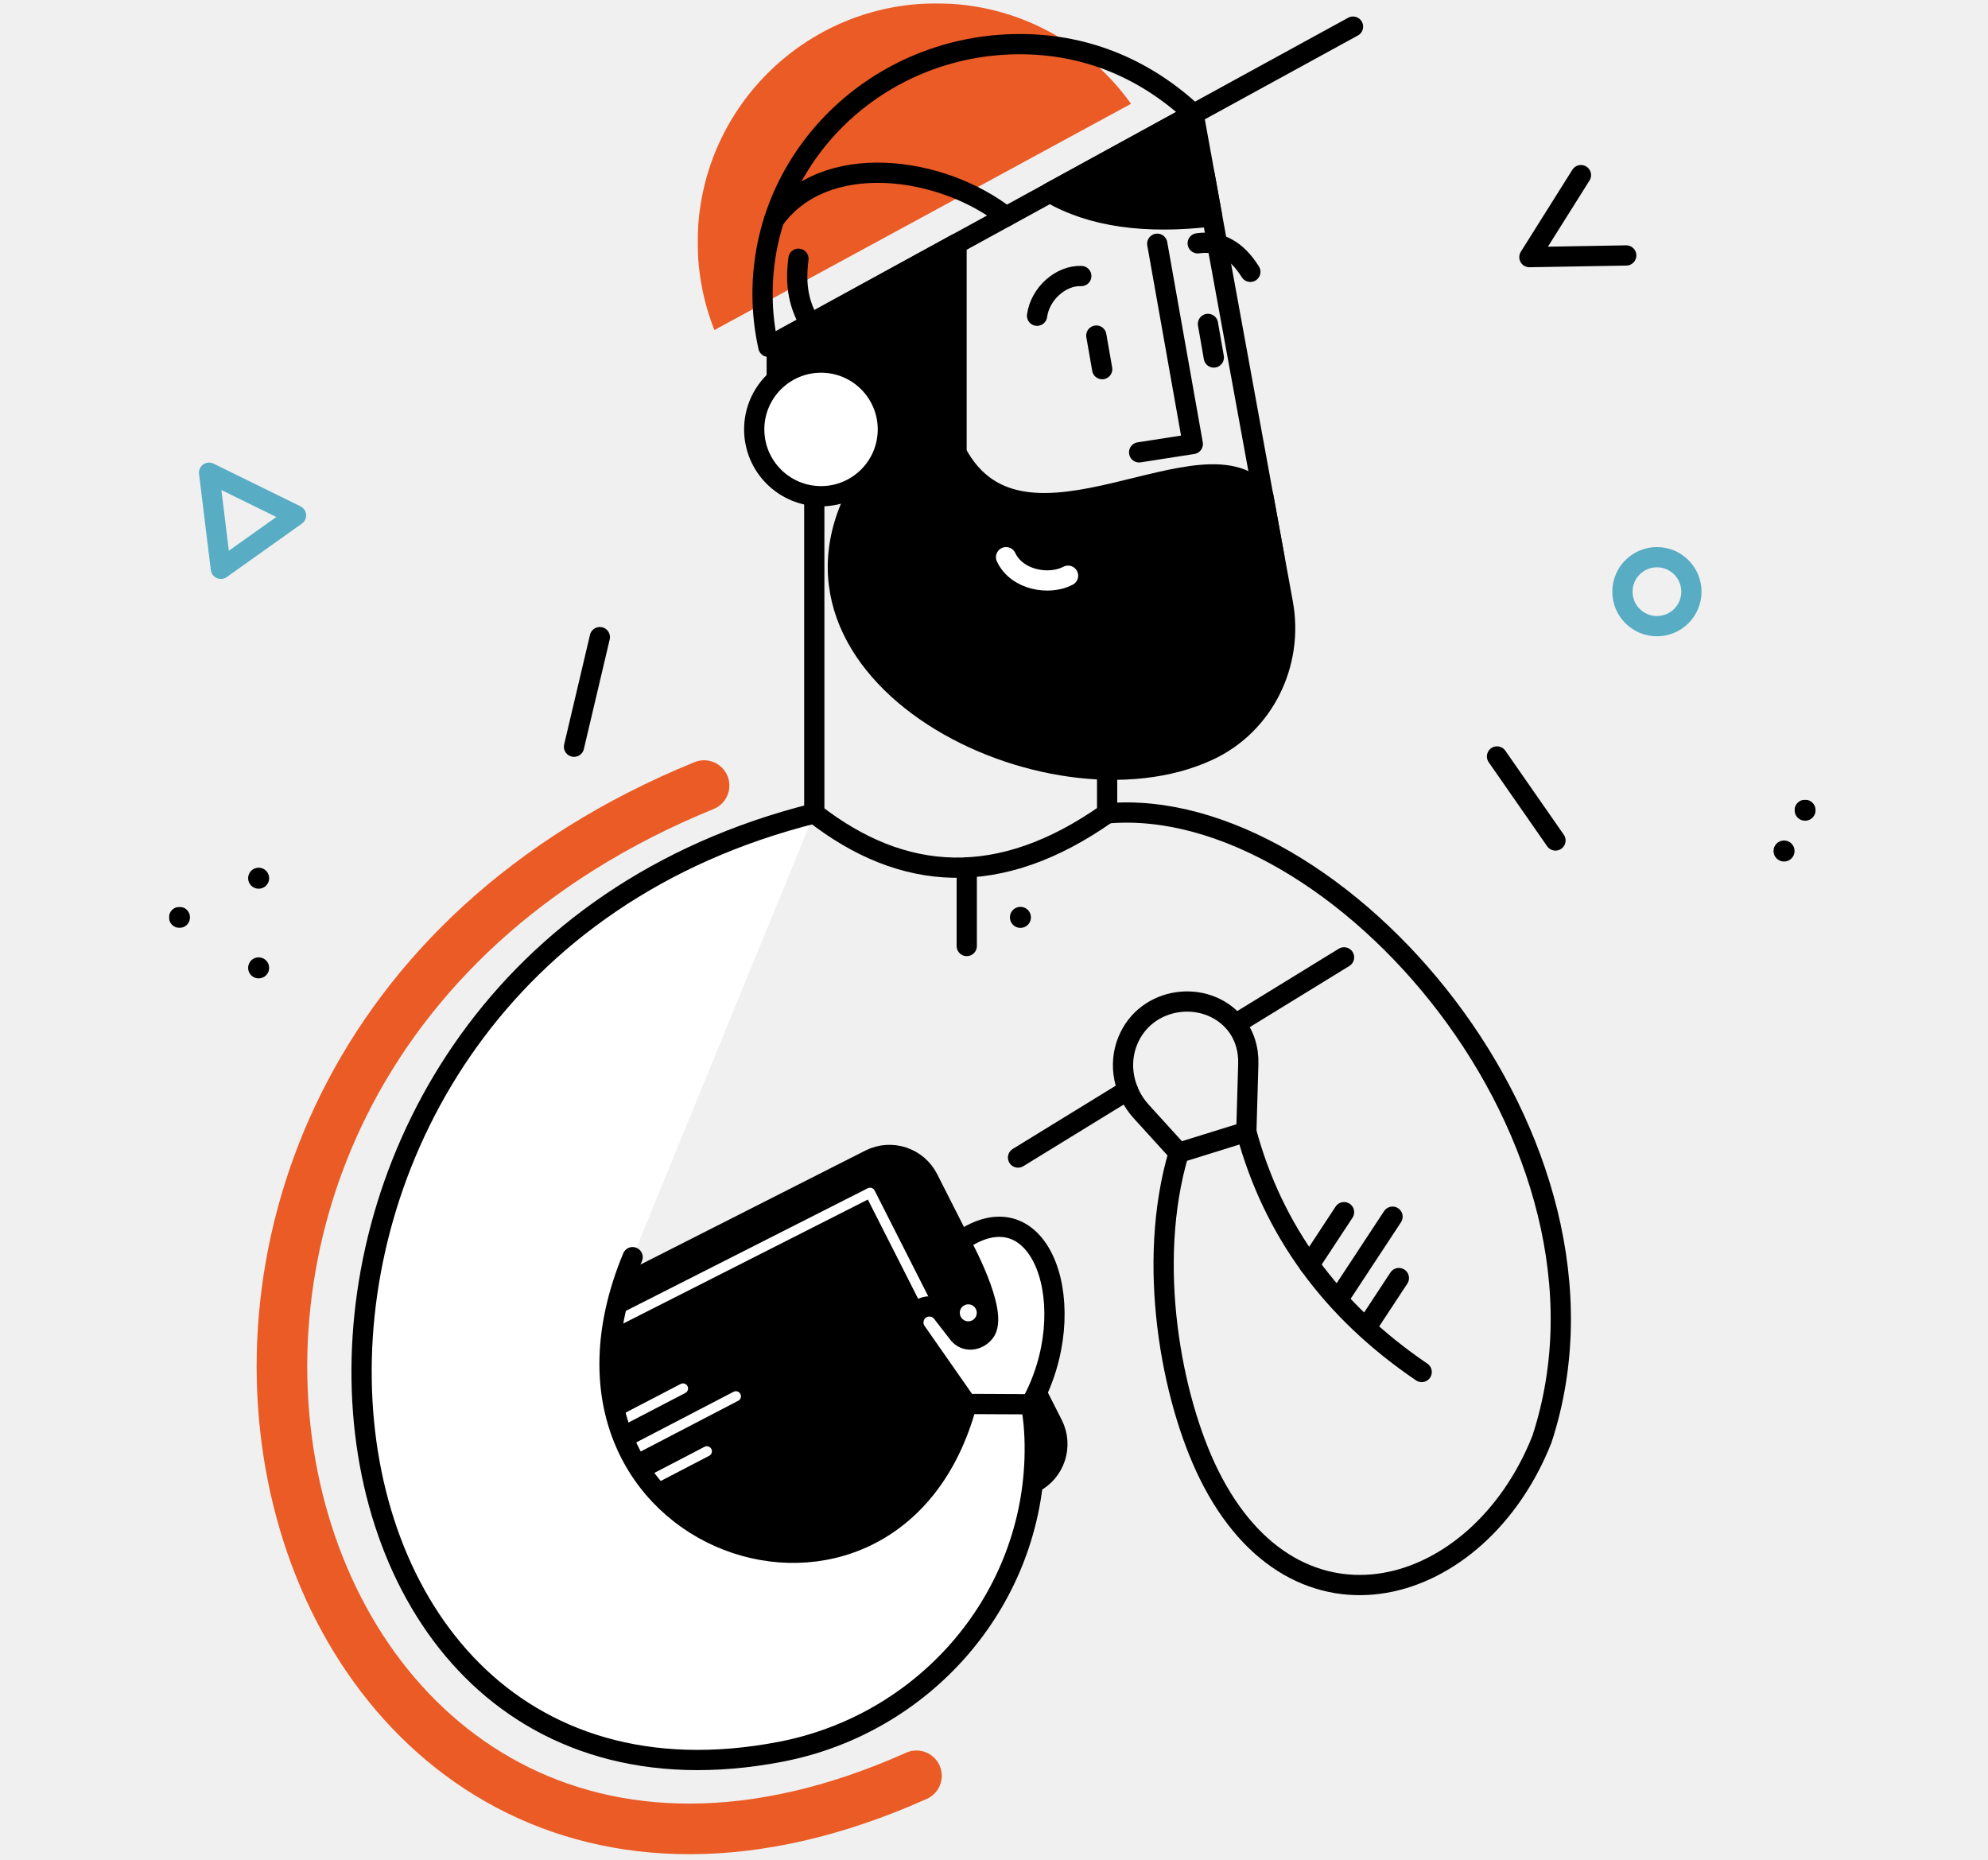
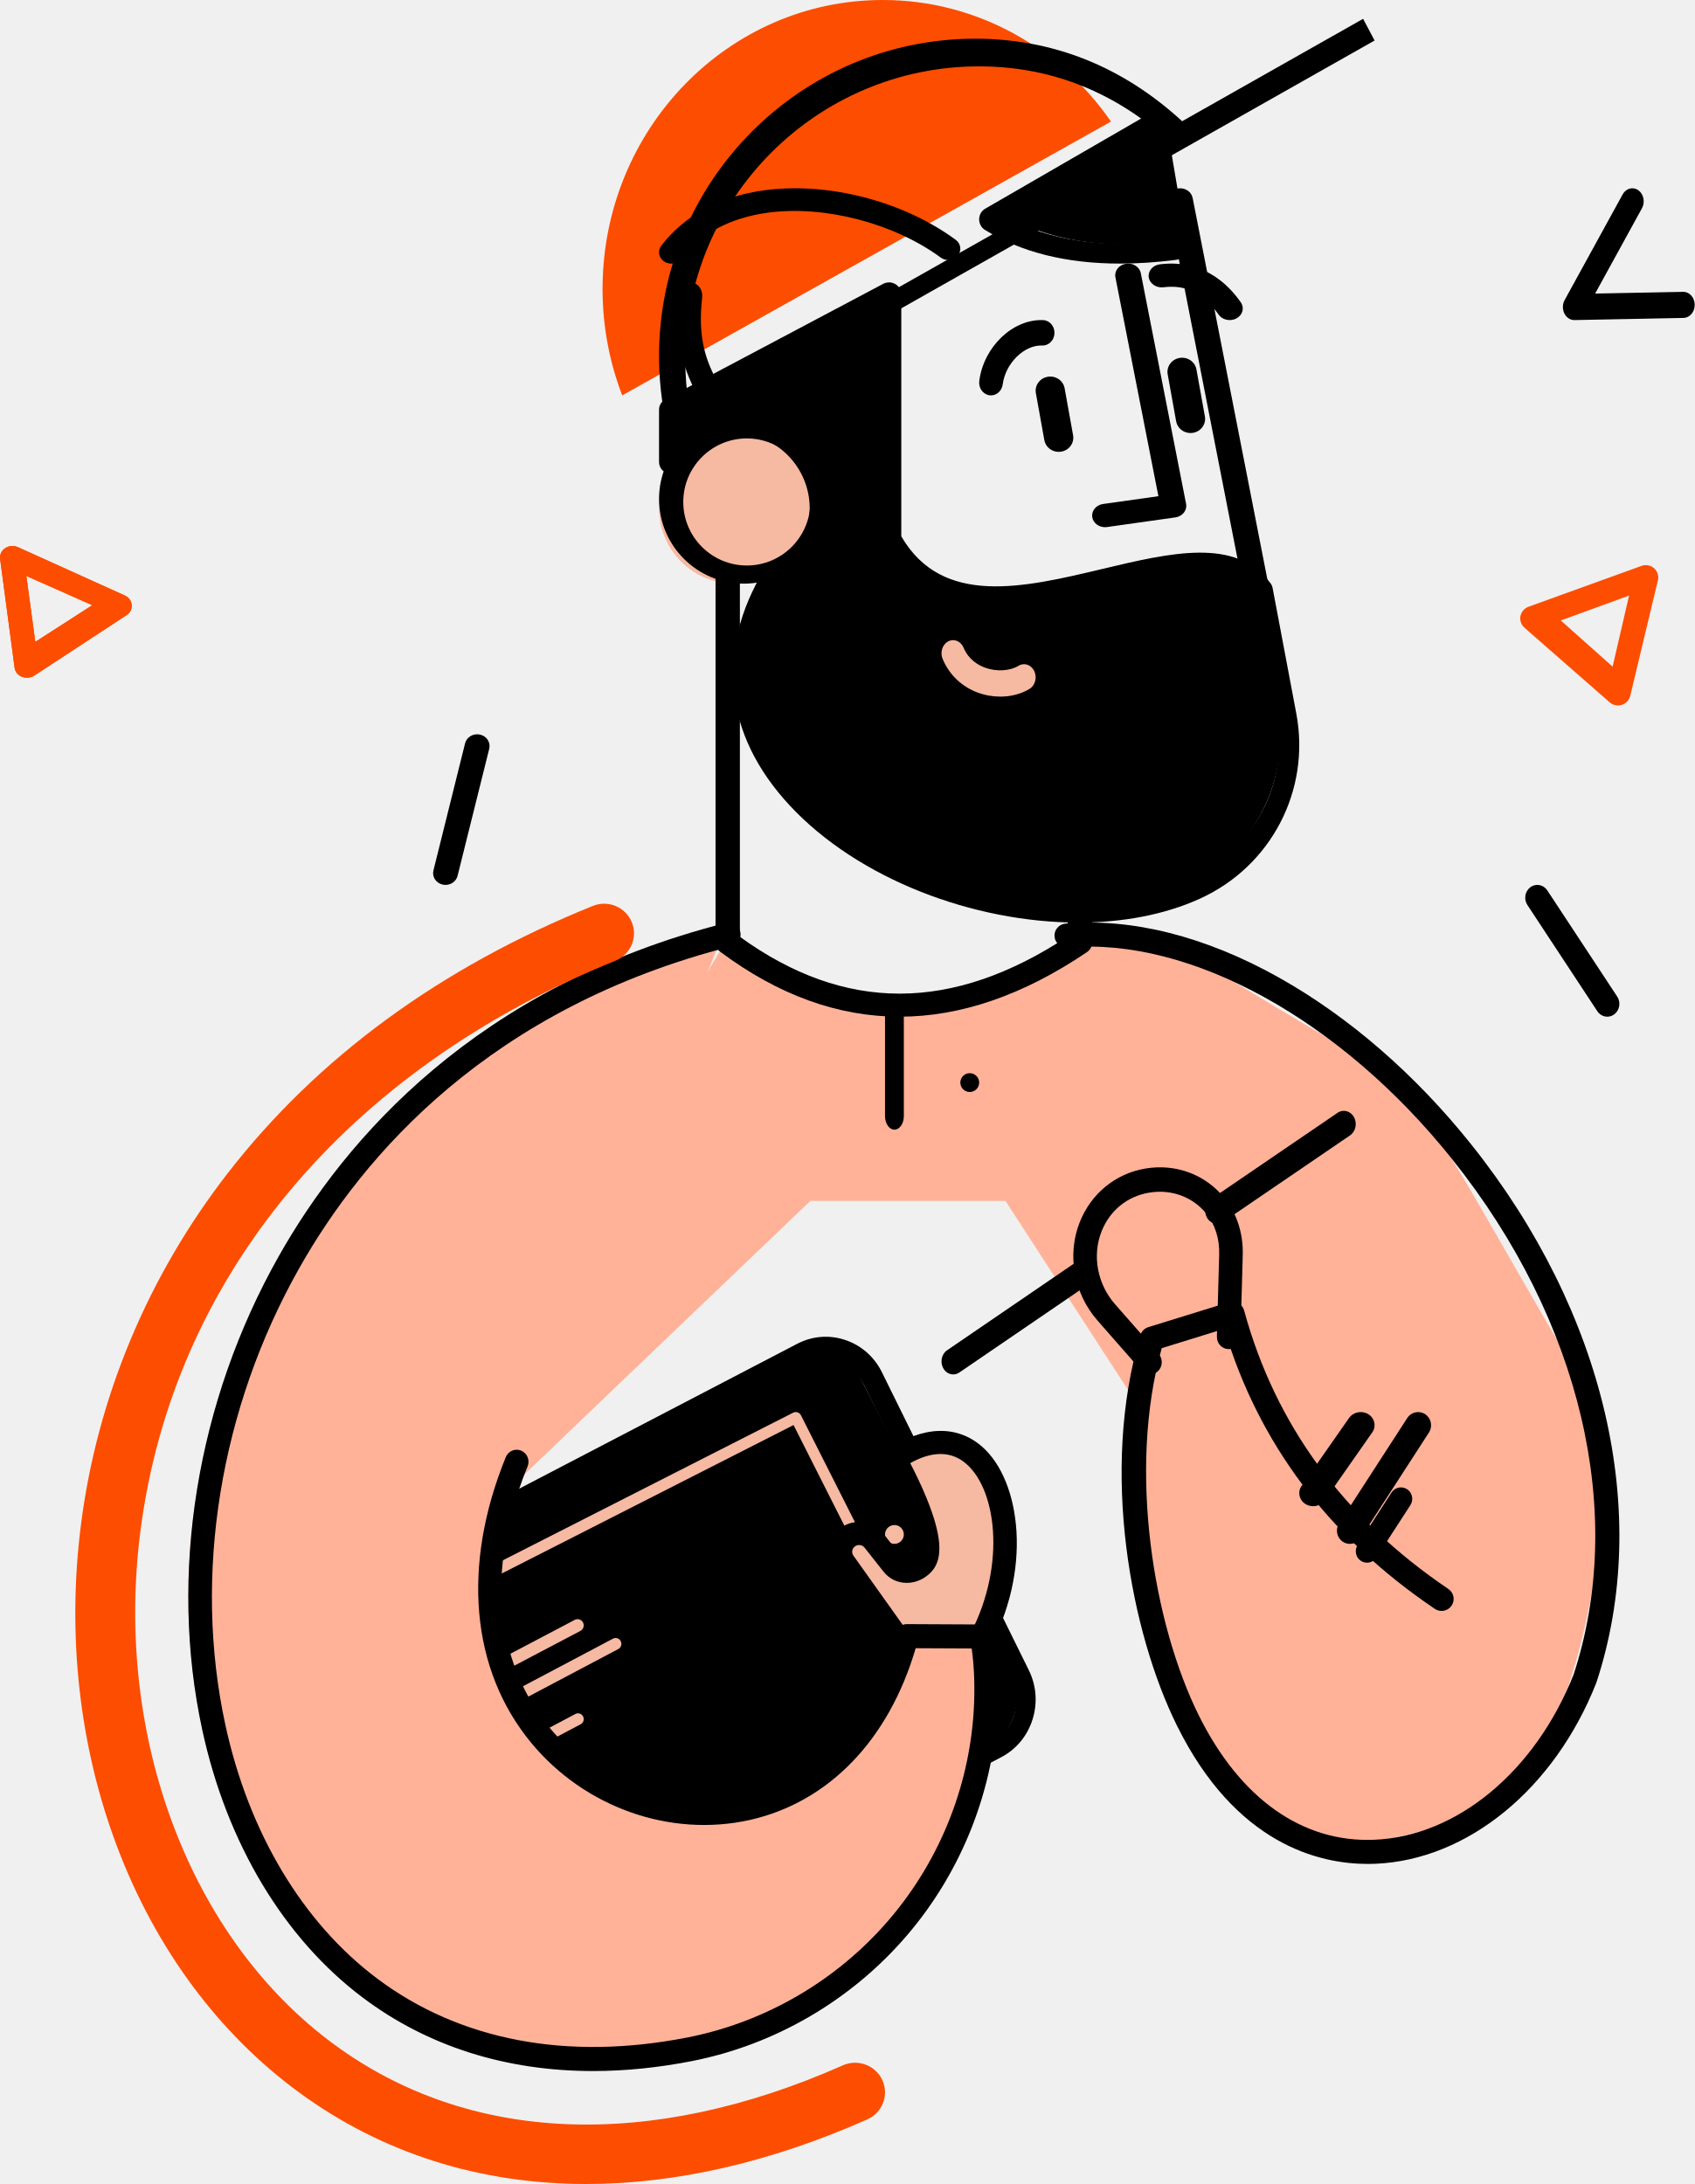
- <svg xmlns="http://www.w3.org/2000/svg" xmlns:xlink="http://www.w3.org/1999/xlink" width="124px" height="116px" viewBox="0 0 181 204" version="1.1">
+ <svg xmlns="http://www.w3.org/2000/svg" xmlns:xlink="http://www.w3.org/1999/xlink" width="90px" height="116px" viewBox="0 0 90 116" version="1.1">
  <defs>
-     <polygon id="path-1" points="0.273 0.11 47.809 0.11 47.809 35.941 0.273 35.941" />
-     <polygon id="path-3" points="0.346 0.139 2.655 0.139 2.655 2.448 0.346 2.448" />
-     <polygon id="path-5" points="0 0.054 2.308 0.054 2.308 2.362 0 2.362" />
+     <polygon id="path-1" points="-3.25260652e-18 -1.58414948e-14 6 -1.58414948e-14 6 6 -3.25260652e-18 6" />
+     <polygon id="path-3" points="0 9.32587341e-15 7 9.32587341e-15 7 7 0 7" />
  </defs>
-   <g id="Styles-&amp;-Behaviours" stroke="none" stroke-width="1" fill="none" fill-rule="evenodd">
-     <g id="Styles/Illustrations" transform="translate(-797, -282)">
-       <g id="Illustration/Mentee" transform="translate(787, 281)">
-         <g id="Group-106" transform="translate(10, 1)">
-           <g id="Group-3" transform="translate(57.72, 0.25974)">
-             <mask id="mask-2" fill="white">
-               <use xlink:href="#path-1" />
-             </mask>
-             <g id="Clip-2" />
-             <path d="M26.467,0.11 C12.001,0.11 0.273,11.838 0.273,26.304 C0.273,29.708 0.929,32.958 2.112,35.941 L47.809,11.127 C43.061,4.462 35.274,0.11 26.467,0.11" id="Fill-1" fill="#EA5B25" mask="url(#mask-2)" />
-           </g>
-           <path d="M94.847,162.648 L50.167,185.295 C47.823,186.483 44.959,185.546 43.771,183.202 L30.107,156.245 C28.919,153.901 29.856,151.037 32.2,149.849 L76.881,127.202 C79.225,126.014 82.088,126.951 83.276,129.295 L96.94,156.252 C98.128,158.596 97.191,161.46 94.847,162.648" id="Fill-4" fill="#000000" />
-           <path d="M94.847,162.648 L50.167,185.295 C47.823,186.483 44.959,185.546 43.771,183.202 L30.107,156.245 C28.919,153.901 29.856,151.037 32.2,149.849 L76.881,127.202 C79.225,126.014 82.088,126.951 83.276,129.295 L96.94,156.252 C98.128,158.596 97.191,161.46 94.847,162.648 Z" id="Stroke-6" stroke="#000000" stroke-width="2.22" stroke-linecap="round" stroke-linejoin="round" />
-           <polygon id="Stroke-8" stroke="#FFFFFF" stroke-width="1.11" stroke-linecap="round" stroke-linejoin="round" points="91.933 160.479 47.466 183.018 32.44 153.373 76.907 130.834" />
-           <path d="M88.51,143.583 C88.743,144.043 88.56,144.604 88.1,144.837 C87.641,145.07 87.08,144.886 86.847,144.427 C86.614,143.967 86.798,143.406 87.257,143.173 C87.716,142.94 88.278,143.124 88.51,143.583" id="Fill-10" fill="#FFFFFF" />
-           <line x1="45.599" y1="157.915" x2="56.387" y2="152.301" id="Stroke-12" stroke="#FFFFFF" stroke-width="1.11" stroke-linecap="round" stroke-linejoin="round" />
-           <line x1="50.588" y1="159.194" x2="62.187" y2="153.158" id="Stroke-14" stroke="#FFFFFF" stroke-width="1.11" stroke-linecap="round" stroke-linejoin="round" />
-           <line x1="47.264" y1="165.302" x2="59.002" y2="159.194" id="Stroke-16" stroke="#FFFFFF" stroke-width="1.11" stroke-linecap="round" stroke-linejoin="round" />
-           <path d="M66.374,24.11 C71.875,16.417 84.727,18.188 91.824,23.761" id="Stroke-18" stroke="#000000" stroke-width="2.22" stroke-linecap="round" stroke-linejoin="round" />
-           <path d="M70.332,35.53 C69.122,33.445 68.665,31.391 69.05,28.381" id="Stroke-20" stroke="#000000" stroke-width="2.22" stroke-linecap="round" stroke-linejoin="round" />
-           <path d="M112.391,12.498 C107.317,7.769 100.938,4.842 93.346,4.842 C77.752,4.842 65.111,17.105 65.111,32.232 C65.111,34.226 65.331,36.169 65.748,38.041 L65.748,38.041 L129.881,2.921" id="Stroke-22" stroke="#000000" stroke-width="2.22" stroke-linecap="round" stroke-linejoin="round" />
-           <path d="M120.045,54.431 L122.19,66.181 C123.393,72.774 120.124,79.478 114.051,82.312 C96.589,90.462 63.445,73.958 76.243,52.712 L75.956,42.445 L66.669,42.445 L66.669,37.536 L86.392,26.736 L86.392,49.676 C93.719,63.431 113.998,46.06 120.045,54.431" id="Fill-24" fill="#000000" />
-           <path d="M120.045,54.431 L122.19,66.181 C123.393,72.774 120.124,79.478 114.051,82.312 C96.589,90.462 63.445,73.958 76.243,52.712 L75.956,42.445 L66.669,42.445 L66.669,37.536 L86.392,26.736 L86.392,49.676 C93.719,63.431 113.998,46.06 120.045,54.431 Z" id="Stroke-26" stroke="#000000" stroke-width="2.22" stroke-linecap="round" stroke-linejoin="round" />
-           <line x1="113.6" y1="19.186" x2="121.254" y2="61.119" id="Stroke-28" stroke="#000000" stroke-width="2.22" stroke-linecap="round" stroke-linejoin="round" />
-           <path d="M78.857,47.102 C78.857,51.15 75.576,54.431 71.528,54.431 C67.48,54.431 64.198,51.15 64.198,47.102 C64.198,43.054 67.48,39.773 71.528,39.773 C75.576,39.773 78.857,43.054 78.857,47.102" id="Fill-30" fill="#FFFFFF" />
-           <path d="M78.857,47.102 C78.857,51.15 75.576,54.431 71.528,54.431 C67.48,54.431 64.198,51.15 64.198,47.102 C64.198,43.054 67.48,39.773 71.528,39.773 C75.576,39.773 78.857,43.054 78.857,47.102 Z" id="Stroke-32" stroke="#000000" stroke-width="2.22" stroke-linecap="round" stroke-linejoin="round" />
-           <path d="M96.628,21.131 C97.365,20.727 112.391,12.499 112.391,12.499 L114.43,23.735 C107.224,24.604 101.206,23.815 96.628,21.131" id="Fill-34" fill="#000000" />
-           <path d="M96.628,21.131 C97.365,20.727 112.391,12.499 112.391,12.499 L114.43,23.735 C107.224,24.604 101.206,23.815 96.628,21.131 Z" id="Stroke-36" stroke="#000000" stroke-width="2.22" stroke-linecap="round" stroke-linejoin="round" />
-           <path d="M91.824,61.119 C93.042,63.693 96.627,64.221 98.623,63.15" id="Stroke-38" stroke="#FFFFFF" stroke-width="2.22" stroke-linecap="round" stroke-linejoin="round" />
-           <g id="Group-43" transform="translate(101.38, 36.51974)">
-             <line x1="0.344" y1="0.29" x2="0.987" y2="3.974" id="Fill-40" fill="#000000" />
-             <line x1="0.344" y1="0.29" x2="0.987" y2="3.974" id="Stroke-42" stroke="#000000" stroke-width="2.22" stroke-linecap="round" stroke-linejoin="round" />
-           </g>
-           <g id="Group-47" transform="translate(113.96, 35.40974)">
-             <line x1="0.01" y1="0.121" x2="0.653" y2="3.804" id="Fill-44" fill="#000000" />
-             <line x1="0.01" y1="0.121" x2="0.653" y2="3.804" id="Stroke-46" stroke="#000000" stroke-width="2.22" stroke-linecap="round" stroke-linejoin="round" />
-           </g>
-           <polyline id="Stroke-48" stroke="#000000" stroke-width="2.22" stroke-linecap="round" stroke-linejoin="round" points="108.408 26.736 112.307 48.701 106.42 49.619" />
-           <path d="M95.223,34.634 C95.565,32.187 97.837,30.193 100.075,30.277" id="Stroke-50" stroke="#000000" stroke-width="2.22" stroke-linecap="round" stroke-linejoin="round" />
-           <path d="M112.846,26.688 C115.188,26.357 117.113,27.4 118.62,29.818" id="Stroke-52" stroke="#000000" stroke-width="2.22" stroke-linecap="round" stroke-linejoin="round" />
-           <path d="M70.786,54.431 L70.786,89.221 C80.494,96.769 91.099,97.549 102.909,89.221 L102.909,84.426" id="Stroke-54" stroke="#000000" stroke-width="2.22" stroke-linecap="round" stroke-linejoin="round" />
-           <line x1="87.511" y1="95.178" x2="87.511" y2="103.769" id="Stroke-56" stroke="#000000" stroke-width="2.22" stroke-linecap="round" stroke-linejoin="round" />
-           <path d="M94.553,100.628 C94.553,101.265 94.036,101.782 93.399,101.782 C92.761,101.782 92.245,101.265 92.245,100.628 C92.245,99.99 92.761,99.473 93.399,99.473 C94.036,99.473 94.553,99.99 94.553,100.628" id="Fill-58" fill="#000000" />
-           <path d="M102.91,89.221 C128.078,86.993 161.332,125.109 150.606,157.861 C143.734,175.29 123.675,181.189 114.069,161.72 C109.964,153.401 107.159,138.575 110.767,126.449 L118.179,124.148 C121.12,135.007 127.533,143.788 137.413,150.496" id="Stroke-60" stroke="#000000" stroke-width="2.22" stroke-linecap="round" stroke-linejoin="round" />
-           <line x1="125.096" y1="138.743" x2="128.898" y2="132.964" id="Stroke-62" stroke="#000000" stroke-width="2.22" stroke-linecap="round" stroke-linejoin="round" />
-           <line x1="128.374" y1="142.339" x2="134.216" y2="133.46" id="Stroke-64" stroke="#000000" stroke-width="2.22" stroke-linecap="round" stroke-linejoin="round" />
-           <line x1="131.573" y1="145.267" x2="134.912" y2="140.192" id="Stroke-66" stroke="#000000" stroke-width="2.22" stroke-linecap="round" stroke-linejoin="round" />
-           <line x1="117.1" y1="112.258" x2="128.898" y2="105.013" id="Stroke-68" stroke="#000000" stroke-width="2.22" stroke-linecap="round" stroke-linejoin="round" />
-           <line x1="93.137" y1="126.973" x2="105.185" y2="119.575" id="Stroke-70" stroke="#000000" stroke-width="2.22" stroke-linecap="round" stroke-linejoin="round" />
-           <path d="M110.767,126.449 L106.648,121.92 C104.739,119.82 104.099,116.801 105.169,114.173 C107.173,109.249 113.717,108.458 116.906,112.219 C117.951,113.452 118.441,115.064 118.394,116.68 L118.179,124.148" id="Stroke-72" stroke="#000000" stroke-width="2.22" stroke-linecap="round" stroke-linejoin="round" />
-           <g id="Group-77" transform="translate(81.4, 134.1997)">
-             <path d="M6.107,19.799 L0.573,11.872 C0.028,11.09 0.204,10.017 0.97,9.449 C1.74,8.88 2.823,9.031 3.409,9.787 L5.187,12.083 C5.926,13.039 7.277,12.9 8.051,11.972 C9.789,9.89 5.366,1.979 5.366,1.979 C14.362,-4.363 18.968,9.345 13.149,19.833" id="Fill-74" fill="#FFFFFF" />
-             <path d="M6.107,19.799 L0.573,11.872 C0.028,11.09 0.204,10.017 0.97,9.449 C1.74,8.88 2.823,9.031 3.409,9.787 L5.187,12.083 C5.926,13.039 7.277,12.9 8.051,11.972 C9.789,9.89 5.366,1.979 5.366,1.979 C14.362,-4.363 18.968,9.345 13.149,19.833" id="Stroke-76" stroke="#000000" stroke-width="2.22" stroke-linecap="round" stroke-linejoin="round" />
-           </g>
-           <g id="Group-81" transform="translate(21.09, 89.05974)">
-             <path d="M29.767,48.84 C16.644,80.47 58.419,94.696 66.421,64.943 L73.463,64.976 C73.787,66.693 73.939,68.743 73.862,70.99 C73.322,86.874 61.588,100.11 45.979,103.099 C-12.526,114.303 -19.25,17.405 49.696,0.162" id="Fill-78" fill="#FFFFFF" />
-             <path d="M29.767,48.84 C16.644,80.47 58.419,94.696 66.421,64.943 L73.463,64.976 C73.787,66.693 73.939,68.743 73.862,70.99 C73.322,86.874 61.588,100.11 45.979,103.099 C-12.526,114.303 -19.25,17.405 49.696,0.162" id="Stroke-80" stroke="#000000" stroke-width="2.22" stroke-linecap="round" stroke-linejoin="round" />
-           </g>
-           <path d="M167.001,64.902 C167.001,66.991 165.307,68.685 163.218,68.685 C161.129,68.685 159.435,66.991 159.435,64.902 C159.435,62.813 161.129,61.119 163.218,61.119 C165.307,61.119 167.001,62.813 167.001,64.902 Z" id="Stroke-82" stroke="#58ADC4" stroke-width="2.22" stroke-linecap="round" stroke-linejoin="round" />
-           <line x1="145.677" y1="82.977" x2="152.089" y2="92.193" id="Stroke-84" stroke="#000000" stroke-width="2.22" stroke-linecap="round" stroke-linejoin="round" />
-           <polygon id="Stroke-86" stroke="#58ADC4" stroke-width="2.22" stroke-linecap="round" stroke-linejoin="round" points="5.693 62.396 4.4 51.851 13.937 56.533" />
-           <line x1="47.264" y1="69.887" x2="44.431" y2="81.908" id="Stroke-88" stroke="#000000" stroke-width="2.22" stroke-linecap="round" stroke-linejoin="round" />
-           <g id="Group-92" transform="translate(177.97, 87.57974)">
-             <mask id="mask-4" fill="white">
-               <use xlink:href="#path-3" />
-             </mask>
-             <g id="Clip-91" />
-             <path d="M2.655,1.293 C2.655,1.931 2.138,2.448 1.501,2.448 C0.863,2.448 0.346,1.931 0.346,1.293 C0.346,0.656 0.863,0.139 1.501,0.139 C2.138,0.139 2.655,0.656 2.655,1.293" id="Fill-90" fill="#000000" mask="url(#mask-4)" />
-           </g>
-           <path d="M178.316,93.348 C178.316,93.985 177.8,94.502 177.162,94.502 C176.525,94.502 176.008,93.985 176.008,93.348 C176.008,92.71 176.525,92.193 177.162,92.193 C177.8,92.193 178.316,92.71 178.316,93.348" id="Fill-93" fill="#000000" />
-           <path d="M10.99,96.332 C10.99,96.97 10.474,97.486 9.836,97.486 C9.199,97.486 8.682,96.97 8.682,96.332 C8.682,95.695 9.199,95.178 9.836,95.178 C10.474,95.178 10.99,95.695 10.99,96.332" id="Fill-95" fill="#000000" />
-           <path d="M10.99,106.168 C10.99,106.805 10.474,107.322 9.836,107.322 C9.199,107.322 8.682,106.805 8.682,106.168 C8.682,105.53 9.199,105.013 9.836,105.013 C10.474,105.013 10.99,105.53 10.99,106.168" id="Fill-97" fill="#000000" />
-           <g id="Group-101" transform="translate(0, 99.41974)">
-             <mask id="mask-6" fill="white">
-               <use xlink:href="#path-5" />
-             </mask>
-             <g id="Clip-100" />
-             <path d="M2.308,1.208 C2.308,1.846 1.792,2.362 1.154,2.362 C0.517,2.362 -0,1.846 -0,1.208 C-0,0.571 0.517,0.054 1.154,0.054 C1.792,0.054 2.308,0.571 2.308,1.208" id="Fill-99" fill="#000000" mask="url(#mask-6)" />
-           </g>
-           <polyline id="Stroke-102" stroke="#000000" stroke-width="2.22" stroke-linecap="round" stroke-linejoin="round" points="159.851 28.021 149.229 28.204 154.883 19.21" />
-           <path d="M58.697,86.17 C-19.723,118.16 10.536,226.767 81.995,194.788" id="Stroke-104" stroke="#EA5B25" stroke-width="5.55" stroke-linecap="round" stroke-linejoin="round" />
+   <g id="Landing-Pages" stroke="none" stroke-width="1" fill="none" fill-rule="evenodd">
+     <g id="Artboard" transform="translate(-1387, -133)">
+       <g id="Group" transform="translate(1372, 133)">
+         <rect id="Rectangle" x="0" y="0" width="124" height="116" />
+         <path d="M61.878,0 C53.661,0 47,6.873 47,15.352 C47,17.347 47.373,19.251 48.044,21 L74,6.457 C71.303,2.55 66.88,0 61.878,0" id="Fill-7" fill="#FD4D00" />
+         <path d="M50.641,14 C50.512,14 50.382,13.964 50.268,13.888 C49.98,13.695 49.914,13.319 50.12,13.049 C51.348,11.439 53.245,10.421 55.605,10.105 C58.983,9.653 62.966,10.685 65.755,12.737 C66.033,12.942 66.082,13.32 65.863,13.581 C65.644,13.842 65.241,13.888 64.962,13.683 C62.474,11.853 58.787,10.893 55.787,11.295 C53.783,11.564 52.184,12.412 51.164,13.748 C51.039,13.913 50.841,14 50.641,14" id="Fill-1" fill="#000000" />
+         <path d="M75.997,72.513 C75.076,78.099 75.191,82.754 76.343,86.478 C78.07,92.064 81.352,98 84.979,98 C88.606,98 95.188,96.952 97.338,92.064 C99.487,87.176 101.576,77.576 98.292,72.164 C95.007,66.753 90.16,57.501 88.606,56.803 C87.051,56.104 81.524,52.776 79.452,51.472 C78.07,50.604 75.652,50.113 72.198,50 L66.498,52.613 L63.044,52.962 C62.007,52.962 60.914,52.962 59.762,52.962 C58.611,52.962 56.538,51.975 53.544,50 L38,76.005 L38.691,82.289 L58.035,63.785 C70.992,63.785 74.446,63.785 68.398,63.785 C68.398,63.785 74.961,73.91 74.961,73.91 C75.232,73.91 75.683,87.385 75.292,82.987 C75.121,81.055 75.356,77.564 75.997,72.513 Z" id="Path-2" fill="#FFB298" />
+         <path d="M52.39,21 C52.179,21 51.974,20.873 51.861,20.646 C51.094,19.108 50.86,17.605 51.078,15.621 C51.121,15.231 51.426,14.956 51.761,15.006 C52.096,15.056 52.332,15.412 52.289,15.801 C52.106,17.473 52.288,18.67 52.917,19.932 C53.087,20.272 52.987,20.707 52.696,20.904 C52.599,20.969 52.494,21 52.39,21" id="Fill-3" fill="#000000" />
+         <path d="M66.993,3.525 C58.392,3.525 51.394,10.521 51.394,19.122 C51.394,19.939 51.458,20.755 51.584,21.557 L76.844,7.281 C73.98,4.788 70.671,3.525 66.993,3.525 M50.999,23 C50.91,23 50.821,22.981 50.737,22.942 C50.555,22.856 50.423,22.688 50.379,22.486 C50.128,21.319 50,20.115 50,18.909 C50,9.616 57.532,2.056 66.79,2.056 C70.919,2.056 74.614,3.53 77.78,6.439 L87.39,1 L88,2.152 L78.004,7.809 C77.996,7.813 77.989,7.818 77.981,7.822 L51.305,22.919 C51.21,22.973 51.105,23 50.999,23" id="Fill-5" fill="#000000" />
+         <path d="M67.501,92.68 L41.824,105.704 C40.477,106.387 38.831,105.848 38.148,104.5 L30.296,88.998 C29.613,87.65 30.152,86.003 31.499,85.32 L57.176,72.296 C58.523,71.613 60.169,72.152 60.852,73.5 L68.704,89.002 C69.387,90.35 68.848,91.997 67.501,92.68" id="Fill-9" fill="#000000" />
+         <path d="M59.043,72.426 C58.72,72.426 58.398,72.504 58.102,72.659 L32.548,85.993 C32.051,86.253 31.682,86.696 31.508,87.241 C31.335,87.787 31.378,88.369 31.63,88.881 L39.445,104.753 C39.697,105.264 40.127,105.644 40.657,105.823 C41.187,106.002 41.753,105.957 42.249,105.698 L67.803,92.363 C68.3,92.104 68.67,91.661 68.843,91.115 C69.016,90.57 68.973,89.988 68.721,89.476 L60.906,73.604 C60.654,73.092 60.224,72.712 59.694,72.533 C59.48,72.461 59.261,72.426 59.043,72.426 M41.153,107 C40.802,107 40.45,106.943 40.108,106.827 C39.257,106.541 38.566,105.932 38.162,105.111 L30.364,89.292 C29.959,88.472 29.89,87.539 30.168,86.664 C30.446,85.79 31.039,85.08 31.837,84.664 L57.337,71.374 C58.135,70.958 59.042,70.886 59.893,71.173 C60.743,71.459 61.434,72.068 61.838,72.889 L69.636,88.708 C70.041,89.528 70.11,90.461 69.832,91.336 C69.554,92.21 68.961,92.921 68.163,93.336 L42.664,106.626 C42.187,106.875 41.672,107 41.153,107" id="Fill-11" fill="#000000" />
+         <path d="M32.687,88.132 L40.857,104.31 L65.313,91.868 L57.143,75.69 L32.687,88.132 Z M40.742,105 C40.628,105 40.519,104.938 40.464,104.829 L32.034,88.141 C31.996,88.068 31.99,87.982 32.015,87.903 C32.041,87.824 32.097,87.759 32.171,87.721 L57.118,75.034 C57.271,74.956 57.459,75.017 57.536,75.171 L65.966,91.859 C66.004,91.933 66.01,92.018 65.985,92.097 C65.959,92.176 65.903,92.241 65.829,92.279 L40.882,104.966 C40.837,104.989 40.789,105 40.742,105 L40.742,105 Z" id="Fill-13" fill="#F6B9A2" />
+         <path d="M62.946,81.274 C63.071,81.52 62.972,81.821 62.726,81.946 C62.48,82.071 62.179,81.972 62.054,81.726 C61.929,81.48 62.028,81.179 62.274,81.054 C62.52,80.929 62.821,81.028 62.946,81.274" id="Fill-15" fill="#F6B9A2" />
+         <path d="M39.327,90 C39.209,90 39.095,89.935 39.037,89.822 C38.954,89.66 39.016,89.461 39.176,89.377 L45.523,86.037 C45.683,85.953 45.88,86.016 45.963,86.178 C46.046,86.34 45.984,86.539 45.824,86.623 L39.477,89.963 C39.429,89.988 39.378,90 39.327,90" id="Fill-17" fill="#F6B9A2" />
+         <path d="M41.306,91 C41.196,91 41.089,90.939 41.035,90.833 C40.957,90.68 41.015,90.493 41.165,90.414 L47.553,87.035 C47.703,86.956 47.888,87.015 47.965,87.167 C48.043,87.32 47.985,87.507 47.835,87.586 L41.447,90.965 C41.402,90.989 41.353,91 41.306,91" id="Fill-19" fill="#F6B9A2" />
+         <path d="M39.303,95 C39.193,95 39.088,94.94 39.034,94.834 C38.957,94.684 39.015,94.498 39.163,94.42 L45.558,91.035 C45.706,90.956 45.889,91.015 45.966,91.166 C46.043,91.316 45.985,91.502 45.837,91.581 L39.442,94.965 C39.397,94.989 39.35,95 39.303,95" id="Fill-21" fill="#F6B9A2" />
+         <path d="M81.628,30.84 L82.858,37.561 C83.549,41.332 81.673,45.166 78.189,46.787 C68.168,51.448 49.15,42.009 56.493,29.857 L56.329,23.985 L51,23.985 L51,21.177 L62.317,15 L62.317,28.121 C66.522,35.988 78.158,26.053 81.628,30.84" id="Fill-23" fill="#000000" />
+         <path d="M51.432,23.921 L56.241,23.921 C56.594,23.921 56.883,24.191 56.893,24.53 L57.062,30.328 C57.066,30.448 57.033,30.566 56.969,30.669 C54.539,34.541 54.925,38.512 58.053,41.851 C62.801,46.918 72.484,49.13 78.37,46.493 C81.638,45.029 83.455,41.563 82.79,38.064 L81.557,31.576 C80.201,29.959 77.349,30.633 74.057,31.41 C69.773,32.422 64.441,33.681 61.802,28.926 C61.752,28.835 61.725,28.734 61.725,28.631 L61.725,16.735 L51.432,22.147 L51.432,23.921 Z M72.266,49 C66.708,49 60.575,46.692 56.935,42.776 C53.444,39.02 52.975,34.562 55.608,30.207 L55.463,25.175 L50.651,25.175 C50.291,25.175 50,24.893 50,24.545 L50,21.759 C50,21.529 50.13,21.317 50.338,21.207 L61.902,15.077 C62.103,14.97 62.348,14.975 62.546,15.088 C62.744,15.201 62.865,15.407 62.865,15.63 L62.865,28.487 C65.045,32.242 69.366,31.213 73.546,30.218 C77.197,29.349 80.645,28.528 82.473,30.978 C82.529,31.054 82.568,31.141 82.585,31.234 L83.843,37.902 C84.612,41.981 82.5,46.027 78.706,47.74 C76.81,48.597 74.588,49 72.266,49 L72.266,49 Z" id="Fill-25" fill="#000000" />
+         <path d="M82.325,35 C82.005,35 81.721,34.788 81.662,34.484 L77.011,10.741 C76.944,10.4 77.187,10.073 77.553,10.01 C77.92,9.949 78.271,10.174 78.338,10.516 L82.989,34.259 C83.056,34.6 82.813,34.927 82.446,34.99 C82.406,34.997 82.365,35 82.325,35" id="Fill-27" fill="#000000" />
+         <path d="M58,27 C58,29.209 56.209,31 54,31 C51.791,31 50,29.209 50,27 C50,24.791 51.791,23 54,23 C56.209,23 58,24.791 58,27" id="Fill-29" fill="#F6B9A2" />
+         <path d="M54.661,23.286 C52.8,23.286 51.286,24.8 51.286,26.661 C51.286,28.522 52.8,30.036 54.661,30.036 C56.522,30.036 58.036,28.522 58.036,26.661 C58.036,24.8 56.522,23.286 54.661,23.286 M54.5,31 C52.019,31 50,28.981 50,26.5 C50,24.019 52.019,22 54.5,22 C56.981,22 59,24.019 59,26.5 C59,28.981 56.981,31 54.5,31" id="Fill-31" fill="#000000" />
+         <path d="M68,11.221 C68.414,10.977 76.854,6 76.854,6 L78,12.796 C73.952,13.321 70.572,12.844 68,11.221" id="Fill-33" fill="#000000" />
+         <path d="M69.062,11.844 C71.169,12.827 73.82,13.16 76.969,12.837 L76.1,7.739 L69.062,11.844 Z M74.484,14 C71.637,14 69.229,13.4 67.301,12.207 C67.112,12.09 66.997,11.874 67,11.642 C67.003,11.41 67.124,11.198 67.317,11.087 L75.977,6.079 C76.149,5.98 76.355,5.974 76.532,6.063 C76.709,6.152 76.835,6.325 76.87,6.529 L77.99,13.047 C78.02,13.222 77.981,13.402 77.881,13.545 C77.781,13.687 77.63,13.78 77.463,13.802 C76.423,13.934 75.429,14 74.484,14 L74.484,14 Z" id="Fill-35" fill="#000000" />
+         <path d="M68.122,37 C67.718,37 67.306,36.928 66.916,36.782 C66.067,36.466 65.408,35.831 65.059,34.996 C64.914,34.648 65.045,34.232 65.352,34.067 C65.659,33.902 66.026,34.051 66.172,34.399 C66.432,35.022 66.929,35.319 67.301,35.457 C67.906,35.683 68.626,35.644 69.094,35.36 C69.393,35.178 69.766,35.305 69.927,35.645 C70.087,35.984 69.975,36.407 69.676,36.589 C69.228,36.861 68.683,37 68.122,37" id="Fill-37" fill="#F6B9A2" />
+         <line x1="70.826" y1="21" x2="71.174" y2="23" id="Fill-39" fill="#000000" />
+         <path d="M71.224,24 C70.854,24 70.527,23.743 70.461,23.377 L70.012,20.882 C69.938,20.473 70.22,20.083 70.642,20.012 C71.063,19.939 71.466,20.214 71.539,20.623 L71.988,23.118 C72.062,23.528 71.78,23.917 71.358,23.989 C71.313,23.996 71.268,24 71.224,24" id="Fill-41" fill="#000000" />
+         <line x1="77.826" y1="20" x2="78.174" y2="22" id="Fill-43" fill="#000000" />
+         <path d="M78.224,23 C77.854,23 77.527,22.743 77.461,22.377 L77.012,19.882 C76.938,19.473 77.22,19.083 77.642,19.012 C78.064,18.939 78.465,19.214 78.539,19.623 L78.988,22.118 C79.062,22.528 78.78,22.917 78.358,22.989 C78.313,22.996 78.268,23 78.224,23" id="Fill-45" fill="#000000" />
+         <path d="M73.684,28 C73.352,28 73.061,27.782 73.008,27.476 C72.95,27.138 73.206,26.822 73.579,26.769 L76.519,26.355 L74.236,14.727 C74.17,14.391 74.419,14.069 74.791,14.01 C75.164,13.949 75.519,14.174 75.585,14.511 L77.989,26.761 C78.022,26.925 77.979,27.094 77.872,27.229 C77.765,27.364 77.603,27.455 77.421,27.481 L73.79,27.993 C73.754,27.998 73.719,28 73.684,28" id="Fill-47" fill="#000000" />
+         <path d="M67.629,21 C67.6,21 67.571,20.998 67.541,20.993 C67.198,20.942 66.958,20.601 67.006,20.232 C67.242,18.416 68.789,16.939 70.396,17.002 C70.742,17.016 71.013,17.329 71,17.701 C70.987,18.074 70.691,18.366 70.349,18.351 C69.389,18.313 68.395,19.298 68.25,20.418 C68.206,20.756 67.937,21 67.629,21" id="Fill-49" fill="#000000" />
+         <path d="M80.306,17 C80.075,17 79.848,16.897 79.716,16.71 C78.915,15.57 77.986,15.108 76.791,15.258 C76.412,15.305 76.061,15.071 76.007,14.734 C75.953,14.397 76.218,14.086 76.597,14.038 C77.804,13.887 79.529,14.115 80.895,16.058 C81.098,16.347 80.998,16.727 80.673,16.907 C80.559,16.97 80.432,17 80.306,17" id="Fill-51" fill="#000000" />
+         <path d="M62.77,54 C59.511,54 56.331,52.851 53.25,50.552 C53.092,50.434 53,50.254 53,50.062 L53,30.62 C53,30.278 53.289,30 53.646,30 C54.003,30 54.293,30.278 54.293,30.62 L54.293,49.756 C59.863,53.788 65.566,53.782 71.707,49.738 L71.707,47.382 C71.707,47.04 71.997,46.762 72.354,46.762 C72.71,46.762 73,47.04 73,47.382 L73,50.062 C73,50.264 72.898,50.453 72.726,50.569 C69.346,52.856 66.019,54 62.77,54" id="Fill-53" fill="#000000" />
+         <path d="M62.5,60 C62.224,60 62,59.678 62,59.281 L62,53.719 C62,53.322 62.224,53 62.5,53 C62.776,53 63,53.322 63,53.719 L63,59.281 C63,59.678 62.776,60 62.5,60" id="Fill-55" fill="#000000" />
+         <path d="M67,57.5 C67,57.776 66.776,58 66.5,58 C66.224,58 66,57.776 66,57.5 C66,57.224 66.224,57 66.5,57 C66.776,57 67,57.224 67,57.5" id="Fill-57" fill="#000000" />
+         <path d="M87.641,99 C85.042,99 80.624,97.951 77.508,91.661 C75.061,86.722 73.409,78.124 75.562,70.916 C75.623,70.711 75.782,70.551 75.986,70.488 L80.265,69.165 C80.431,69.114 80.611,69.132 80.764,69.215 C80.916,69.299 81.028,69.441 81.073,69.608 C82.722,75.669 86.37,80.645 91.918,84.396 C92.211,84.594 92.287,84.991 92.088,85.283 C91.89,85.574 91.491,85.651 91.198,85.452 C85.585,81.656 81.826,76.654 80.018,70.578 L76.696,71.605 C74.874,78.126 76.283,86.304 78.657,91.096 C80.85,95.523 84.158,97.876 87.983,97.716 C92.372,97.535 96.526,94.092 98.57,88.942 C101.377,80.383 98.972,70.159 92.136,61.588 C86.224,54.174 78.2,49.753 71.697,50.327 C71.344,50.358 71.034,50.099 71.003,49.748 C70.971,49.397 71.232,49.087 71.584,49.056 C75.101,48.745 79.02,49.735 82.915,51.919 C86.637,54.005 90.173,57.074 93.14,60.794 C100.249,69.708 102.732,80.386 99.782,89.358 C99.778,89.37 99.774,89.382 99.77,89.393 C97.542,95.022 92.936,98.79 88.036,98.992 C87.91,98.997 87.778,99 87.641,99" id="Fill-59" fill="#000000" />
+         <path d="M84.737,80 C84.598,80 84.457,79.963 84.332,79.886 C83.992,79.675 83.898,79.245 84.121,78.925 L86.646,75.312 C86.87,74.993 87.328,74.904 87.668,75.114 C88.008,75.325 88.102,75.755 87.879,76.075 L85.353,79.687 C85.212,79.89 84.977,80 84.737,80" id="Fill-61" fill="#000000" />
+         <path d="M86.688,82 C86.558,82 86.427,81.963 86.31,81.885 C85.993,81.672 85.904,81.238 86.113,80.915 L89.736,75.315 C89.946,74.992 90.372,74.903 90.69,75.115 C91.007,75.328 91.096,75.762 90.887,76.085 L87.264,81.685 C87.131,81.889 86.912,82 86.688,82" id="Fill-63" fill="#000000" />
+         <path d="M87.599,83 C87.485,83 87.371,82.968 87.27,82.9 C86.993,82.715 86.917,82.338 87.099,82.057 L88.9,79.274 C89.082,78.993 89.454,78.916 89.73,79.1 C90.007,79.285 90.083,79.662 89.901,79.943 L88.099,82.726 C87.984,82.903 87.793,83 87.599,83" id="Fill-65" fill="#000000" />
+         <path d="M79.634,65 C79.421,65 79.213,64.881 79.094,64.664 C78.911,64.333 79.004,63.9 79.302,63.697 L86.035,59.104 C86.333,58.901 86.723,59.004 86.906,59.335 C87.089,59.667 86.996,60.1 86.698,60.303 L79.965,64.896 C79.862,64.966 79.747,65 79.634,65" id="Fill-67" fill="#000000" />
+         <path d="M65.623,73 C65.414,73 65.21,72.883 65.092,72.67 C64.912,72.344 65.004,71.918 65.297,71.717 L72.052,67.102 C72.345,66.902 72.728,67.004 72.908,67.33 C73.088,67.656 72.996,68.082 72.703,68.283 L65.948,72.898 C65.846,72.967 65.734,73 65.623,73" id="Fill-69" fill="#000000" />
+         <path d="M76.072,73 C75.901,73 75.732,72.928 75.608,72.788 L73.286,70.139 C72.028,68.706 71.655,66.66 72.335,64.929 C72.936,63.398 74.245,62.327 75.837,62.063 C77.441,61.798 79,62.376 80.01,63.611 C80.679,64.428 81.03,65.511 80.998,66.658 L80.877,71.025 C80.867,71.383 80.579,71.67 80.233,71.655 C79.887,71.644 79.615,71.346 79.625,70.987 L79.747,66.621 C79.77,65.794 79.524,65.023 79.056,64.45 C78.331,63.565 77.202,63.152 76.034,63.345 C74.861,63.539 73.935,64.295 73.495,65.418 C72.995,66.69 73.277,68.2 74.212,69.266 L76.535,71.914 C76.767,72.18 76.748,72.59 76.493,72.831 C76.373,72.944 76.222,73 76.072,73" id="Fill-71" fill="#000000" />
+         <path d="M63.024,87.981 L60.164,83.502 C59.882,83.06 59.973,82.453 60.369,82.132 C60.767,81.811 61.326,81.896 61.629,82.323 L62.548,83.621 C62.93,84.161 63.628,84.082 64.028,83.558 C64.926,82.381 62.641,77.911 62.641,77.911 C67.29,74.327 69.671,82.073 66.663,88" id="Fill-73" fill="#F6B9A2" />
+         <path d="M66.908,88 C66.805,88 66.701,87.975 66.605,87.923 C66.302,87.758 66.193,87.384 66.361,87.087 C68.43,83.43 68.003,79.235 66.325,77.758 C65.372,76.919 64.241,77.206 63.339,77.714 C63.573,78.162 63.918,78.856 64.223,79.609 C65.001,81.531 65.093,82.745 64.511,83.428 C64.16,83.84 63.648,84.082 63.126,84.072 C62.645,84.063 62.216,83.85 61.918,83.472 L60.914,82.201 C60.793,82.047 60.565,82.016 60.406,82.132 C60.244,82.248 60.208,82.466 60.323,82.627 L63.447,87.015 C63.645,87.293 63.575,87.676 63.291,87.871 C63.007,88.065 62.617,87.997 62.419,87.718 L59.295,83.331 C58.789,82.62 58.949,81.659 59.66,81.143 C60.363,80.634 61.37,80.77 61.905,81.448 L62.909,82.719 C62.973,82.801 63.052,82.841 63.149,82.843 C63.29,82.85 63.439,82.77 63.549,82.64 C63.918,82.207 63.164,79.901 61.967,77.802 C61.811,77.528 61.891,77.181 62.153,77 C64,75.724 65.825,75.667 67.162,76.843 C69.234,78.668 69.847,83.459 67.457,87.684 C67.342,87.886 67.128,88 66.908,88" id="Fill-75" fill="#000000" />
+         <path d="M41.91,77.659 C34.446,95.632 58.206,103.715 62.756,86.809 L66.762,86.828 C66.946,87.803 67.032,88.968 66.989,90.245 C66.682,99.27 60.008,106.791 51.13,108.489 C17.855,114.855 14.03,59.798 53.244,50" id="Fill-77" fill="#FFB298" />
+         <path d="M46.495,110 C41.866,110 37.707,108.686 34.275,106.107 C30.077,102.954 27.047,97.903 25.742,91.884 C23.953,83.63 25.435,74.455 29.809,66.713 C33.316,60.505 40.281,52.397 53.551,49.019 C53.887,48.933 54.228,49.142 54.312,49.484 C54.396,49.826 54.191,50.173 53.855,50.258 C41.013,53.527 34.282,61.356 30.896,67.349 C26.677,74.819 25.244,83.661 26.967,91.609 C28.206,97.326 31.066,102.11 35.02,105.08 C39.411,108.379 45.104,109.465 51.484,108.222 C55.633,107.414 59.44,105.195 62.203,101.976 C64.983,98.738 66.593,94.612 66.735,90.358 C66.768,89.368 66.723,88.411 66.603,87.556 L63.629,87.542 C62.202,92.409 59.015,95.721 54.826,96.663 C50.6,97.613 46.036,95.999 43.197,92.551 C40.002,88.671 39.515,83.146 41.86,77.394 C41.992,77.068 42.359,76.914 42.68,77.049 C43,77.184 43.151,77.558 43.019,77.884 C40.062,85.136 42.464,89.672 44.159,91.731 C46.7,94.818 50.781,96.264 54.555,95.416 C56.819,94.907 60.867,93.103 62.55,86.735 C62.623,86.456 62.872,86.263 63.156,86.263 L63.159,86.263 L67.139,86.282 C67.44,86.284 67.697,86.502 67.753,86.802 C67.95,87.87 68.032,89.114 67.989,90.401 C67.837,94.948 66.118,99.357 63.148,102.816 C60.201,106.249 56.142,108.615 51.72,109.476 C49.924,109.826 48.179,110 46.495,110" id="Fill-79" fill="#000000" />
+         <g id="Group-83" transform="translate(103, 33)">
+           <mask id="mask-2" fill="white">
+             <use xlink:href="#path-1" />
+           </mask>
+           <g id="Clip-82" />
        </g>
+         <path d="M100.358,54 C100.154,54 99.954,53.898 99.829,53.709 L96.115,48.068 C95.912,47.759 95.984,47.336 96.276,47.122 C96.567,46.908 96.968,46.983 97.171,47.291 L100.885,52.932 C101.088,53.24 101.016,53.664 100.724,53.878 C100.612,53.96 100.484,54 100.358,54" id="Fill-84" fill="#000000" />
+         <path d="M97.859,32.048 L98.331,35.88 L101.341,33.749 L97.859,32.048 Z M97.89,37.97 C97.8,37.97 97.71,37.951 97.625,37.913 C97.413,37.819 97.266,37.618 97.237,37.385 L96.472,31.054 C96.442,30.811 96.546,30.571 96.743,30.43 C96.94,30.288 97.197,30.267 97.414,30.374 L103.062,33.185 C103.27,33.289 103.409,33.496 103.427,33.73 C103.446,33.964 103.342,34.191 103.153,34.327 L98.271,37.847 C98.158,37.928 98.024,37.97 97.89,37.97 L97.89,37.97 Z" id="Fill-86-Copy" fill="#FD4D00" transform="translate(99.94815, 34.13814) rotate(77) translate(-99.94815, -34.13814) " />
+         <g id="Group-88" transform="translate(15, 29)">
+           <mask id="mask-4" fill="white">
+             <use xlink:href="#path-3" />
+           </mask>
+           <g id="Clip-87" />
+           <path d="M1.4,1.591 L1.875,5.091 L4.9,3.145 L1.4,1.591 Z M1.431,7 C1.34,7 1.25,6.983 1.164,6.948 C0.951,6.862 0.803,6.678 0.775,6.465 L0.005,0.683 C-0.025,0.461 0.08,0.242 0.278,0.113 C0.475,-0.017 0.734,-0.036 0.952,0.062 L6.63,2.63 C6.839,2.724 6.979,2.913 6.998,3.127 C7.017,3.341 6.912,3.548 6.722,3.672 L1.814,6.887 C1.7,6.962 1.566,7 1.431,7 L1.431,7 Z" id="Fill-86" fill="#FD4D00" mask="url(#mask-4)" />
+           <path d="M1.4,1.591 L1.875,5.091 L4.9,3.145 L1.4,1.591 Z M1.431,7 C1.34,7 1.25,6.983 1.164,6.948 C0.951,6.862 0.803,6.678 0.775,6.465 L0.005,0.683 C-0.025,0.461 0.08,0.242 0.278,0.113 C0.475,-0.017 0.734,-0.036 0.952,0.062 L6.63,2.63 C6.839,2.724 6.979,2.913 6.998,3.127 C7.017,3.341 6.912,3.548 6.722,3.672 L1.814,6.887 C1.7,6.962 1.566,7 1.431,7 L1.431,7 Z" id="Fill-86" fill="#FD4D00" mask="url(#mask-4)" />
+         </g>
+         <path d="M38.66,47 C38.61,47 38.559,46.995 38.508,46.983 C38.154,46.904 37.934,46.569 38.018,46.234 L39.699,39.481 C39.783,39.146 40.137,38.938 40.492,39.017 C40.846,39.096 41.066,39.431 40.982,39.767 L39.3,46.519 C39.229,46.807 38.958,47 38.66,47" id="Fill-89" fill="#000000" />
+         <path d="M98.605,17 C98.387,17 98.185,16.865 98.078,16.647 C97.969,16.426 97.975,16.154 98.093,15.938 L101.175,10.324 C101.353,10 101.726,9.903 102.009,10.106 C102.292,10.31 102.377,10.738 102.199,11.062 L99.712,15.592 L104.385,15.501 C104.388,15.5 104.392,15.5 104.395,15.5 C104.724,15.5 104.994,15.803 105,16.181 C105.006,16.564 104.74,16.88 104.405,16.886 L98.615,17 C98.612,17 98.608,17 98.605,17" id="Fill-91" fill="#000000" />
+         <path d="M46.131,116 C40.483,116 35.289,114.369 30.863,111.122 C26.598,107.992 23.265,103.489 21.225,98.099 C19.216,92.795 18.55,86.88 19.298,80.992 C20.155,74.242 22.852,67.781 27.098,62.308 C31.865,56.162 38.387,51.388 46.482,48.117 C47.293,47.789 48.22,48.175 48.552,48.979 C48.883,49.783 48.493,50.701 47.681,51.029 C33.36,56.816 24.163,67.88 22.449,81.385 C21.062,92.303 25.107,102.984 32.753,108.594 C39.917,113.851 49.509,114.243 59.763,109.697 C60.564,109.342 61.503,109.698 61.861,110.49 C62.219,111.283 61.861,112.213 61.06,112.568 C55.893,114.859 50.854,116 46.131,116" id="Fill-93" fill="#FD4D00" />
      </g>
    </g>
  </g>
</svg>
